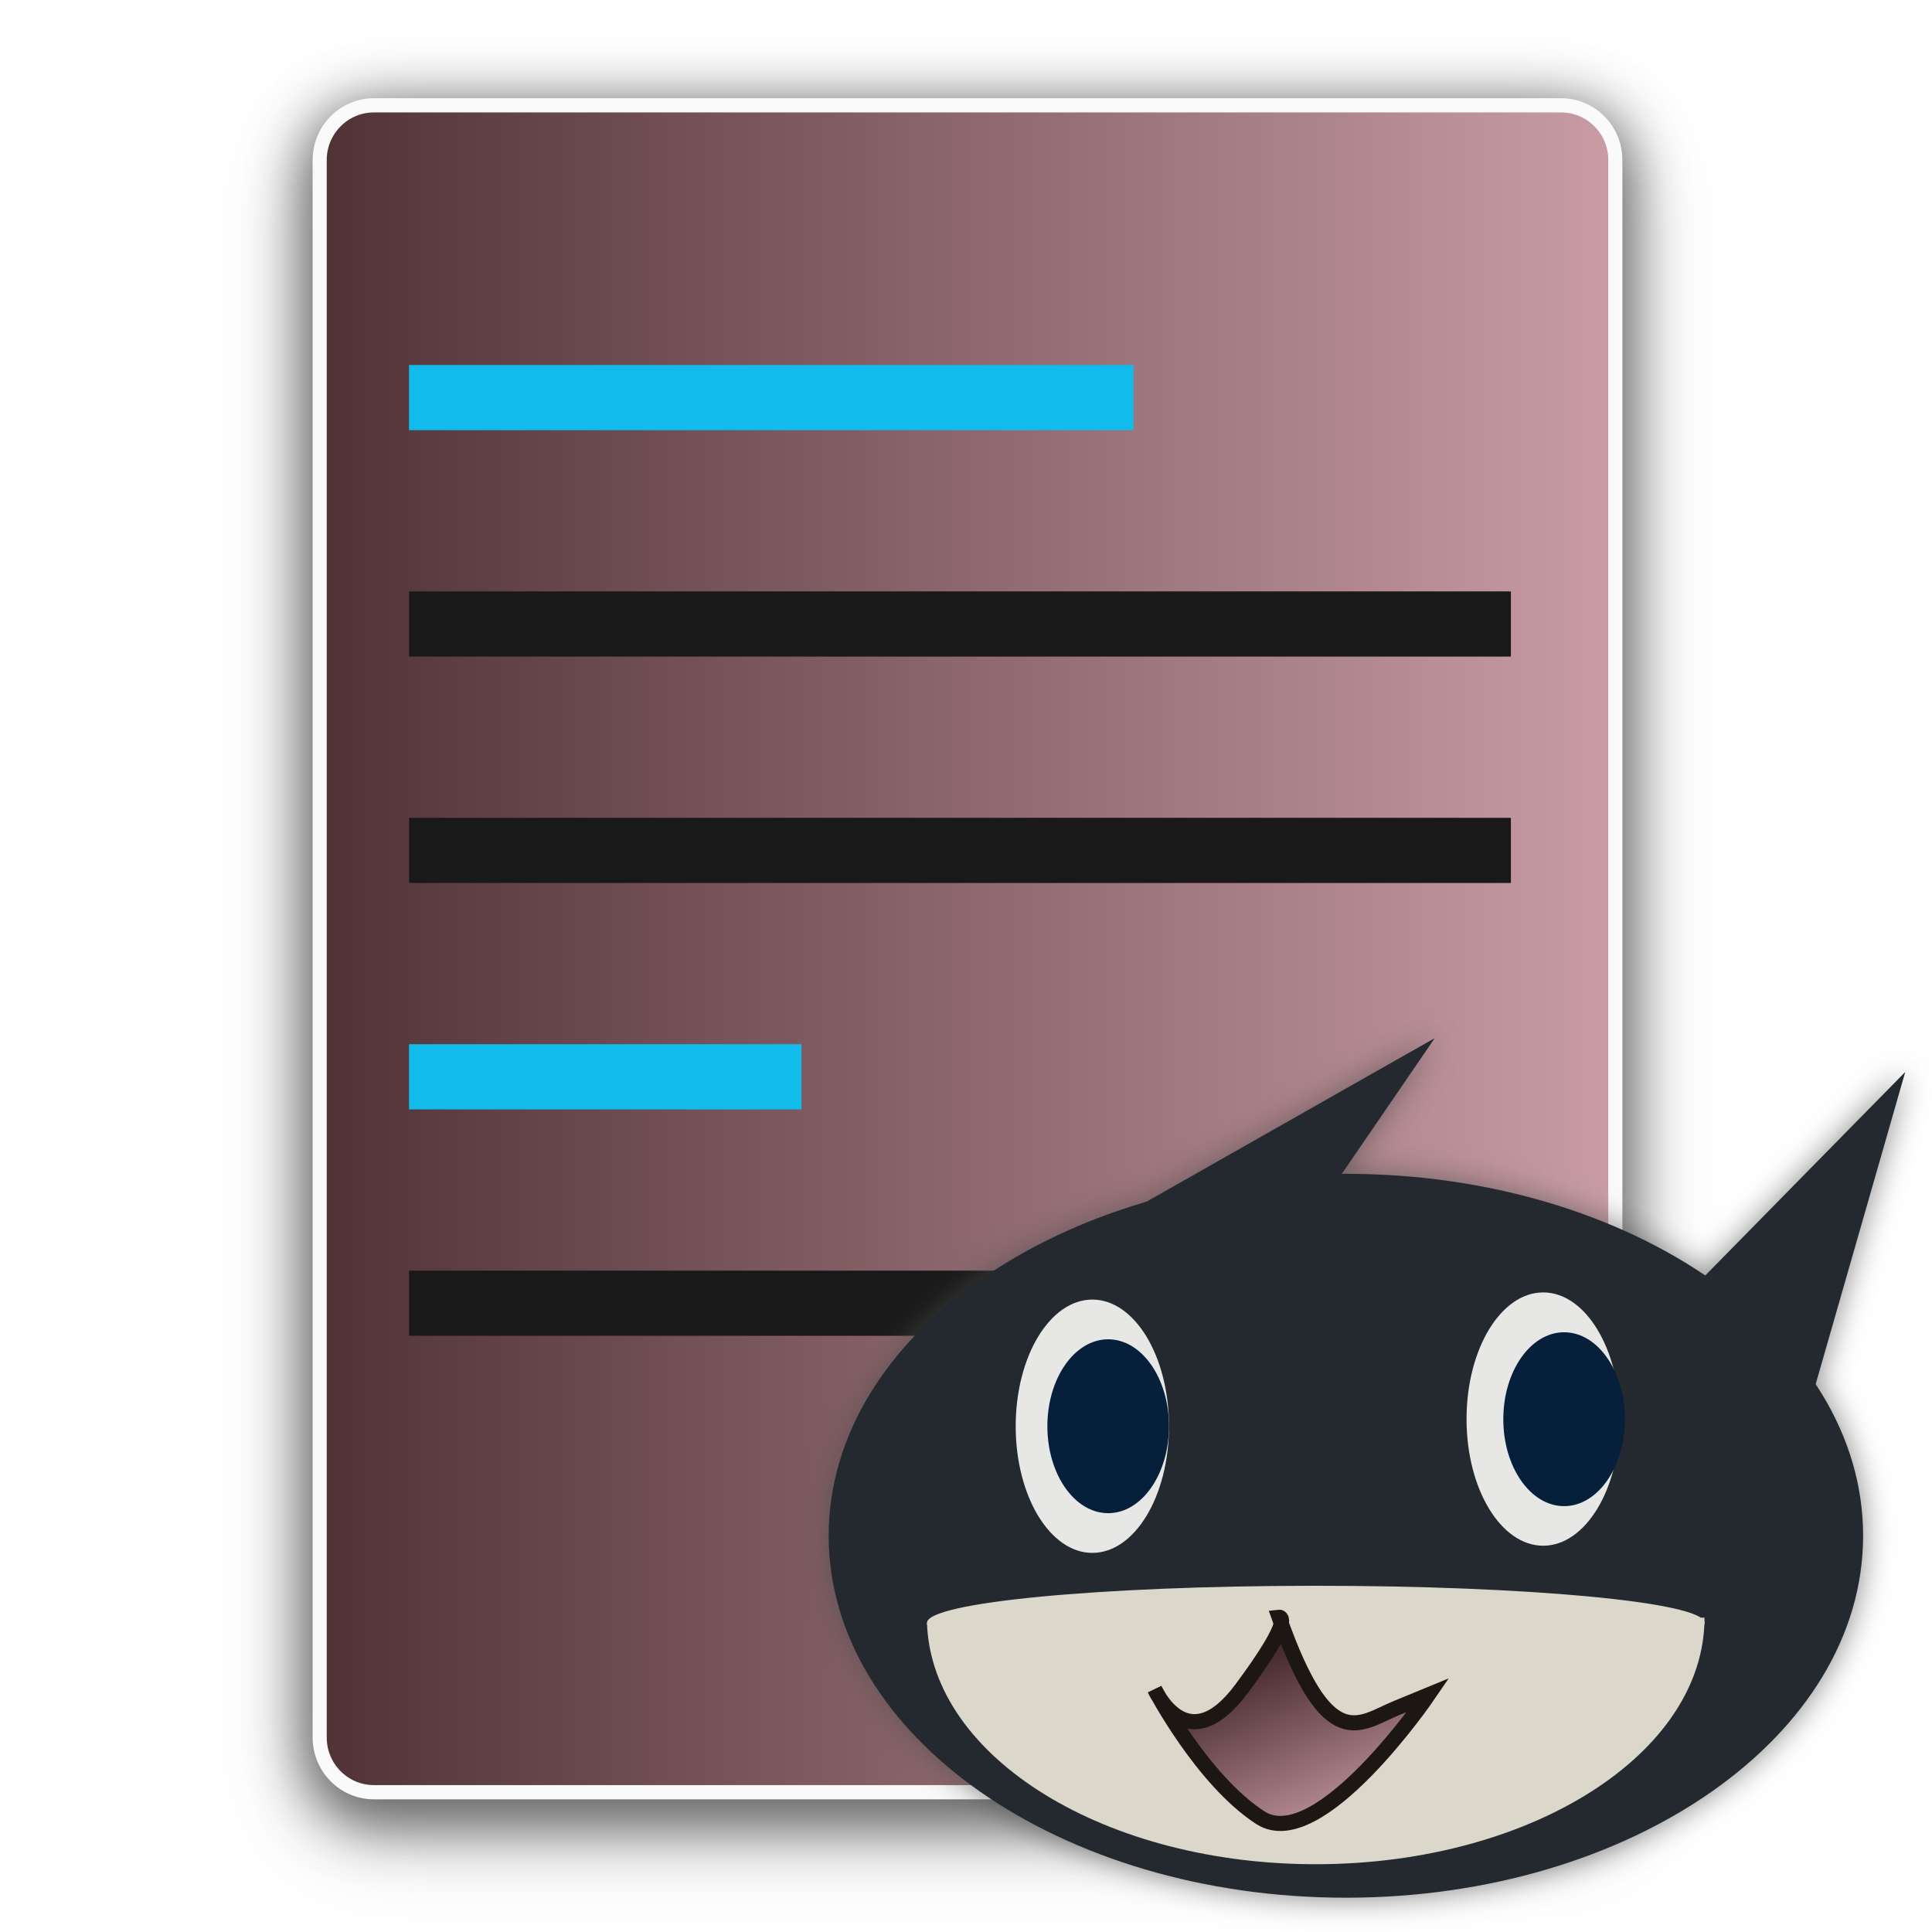
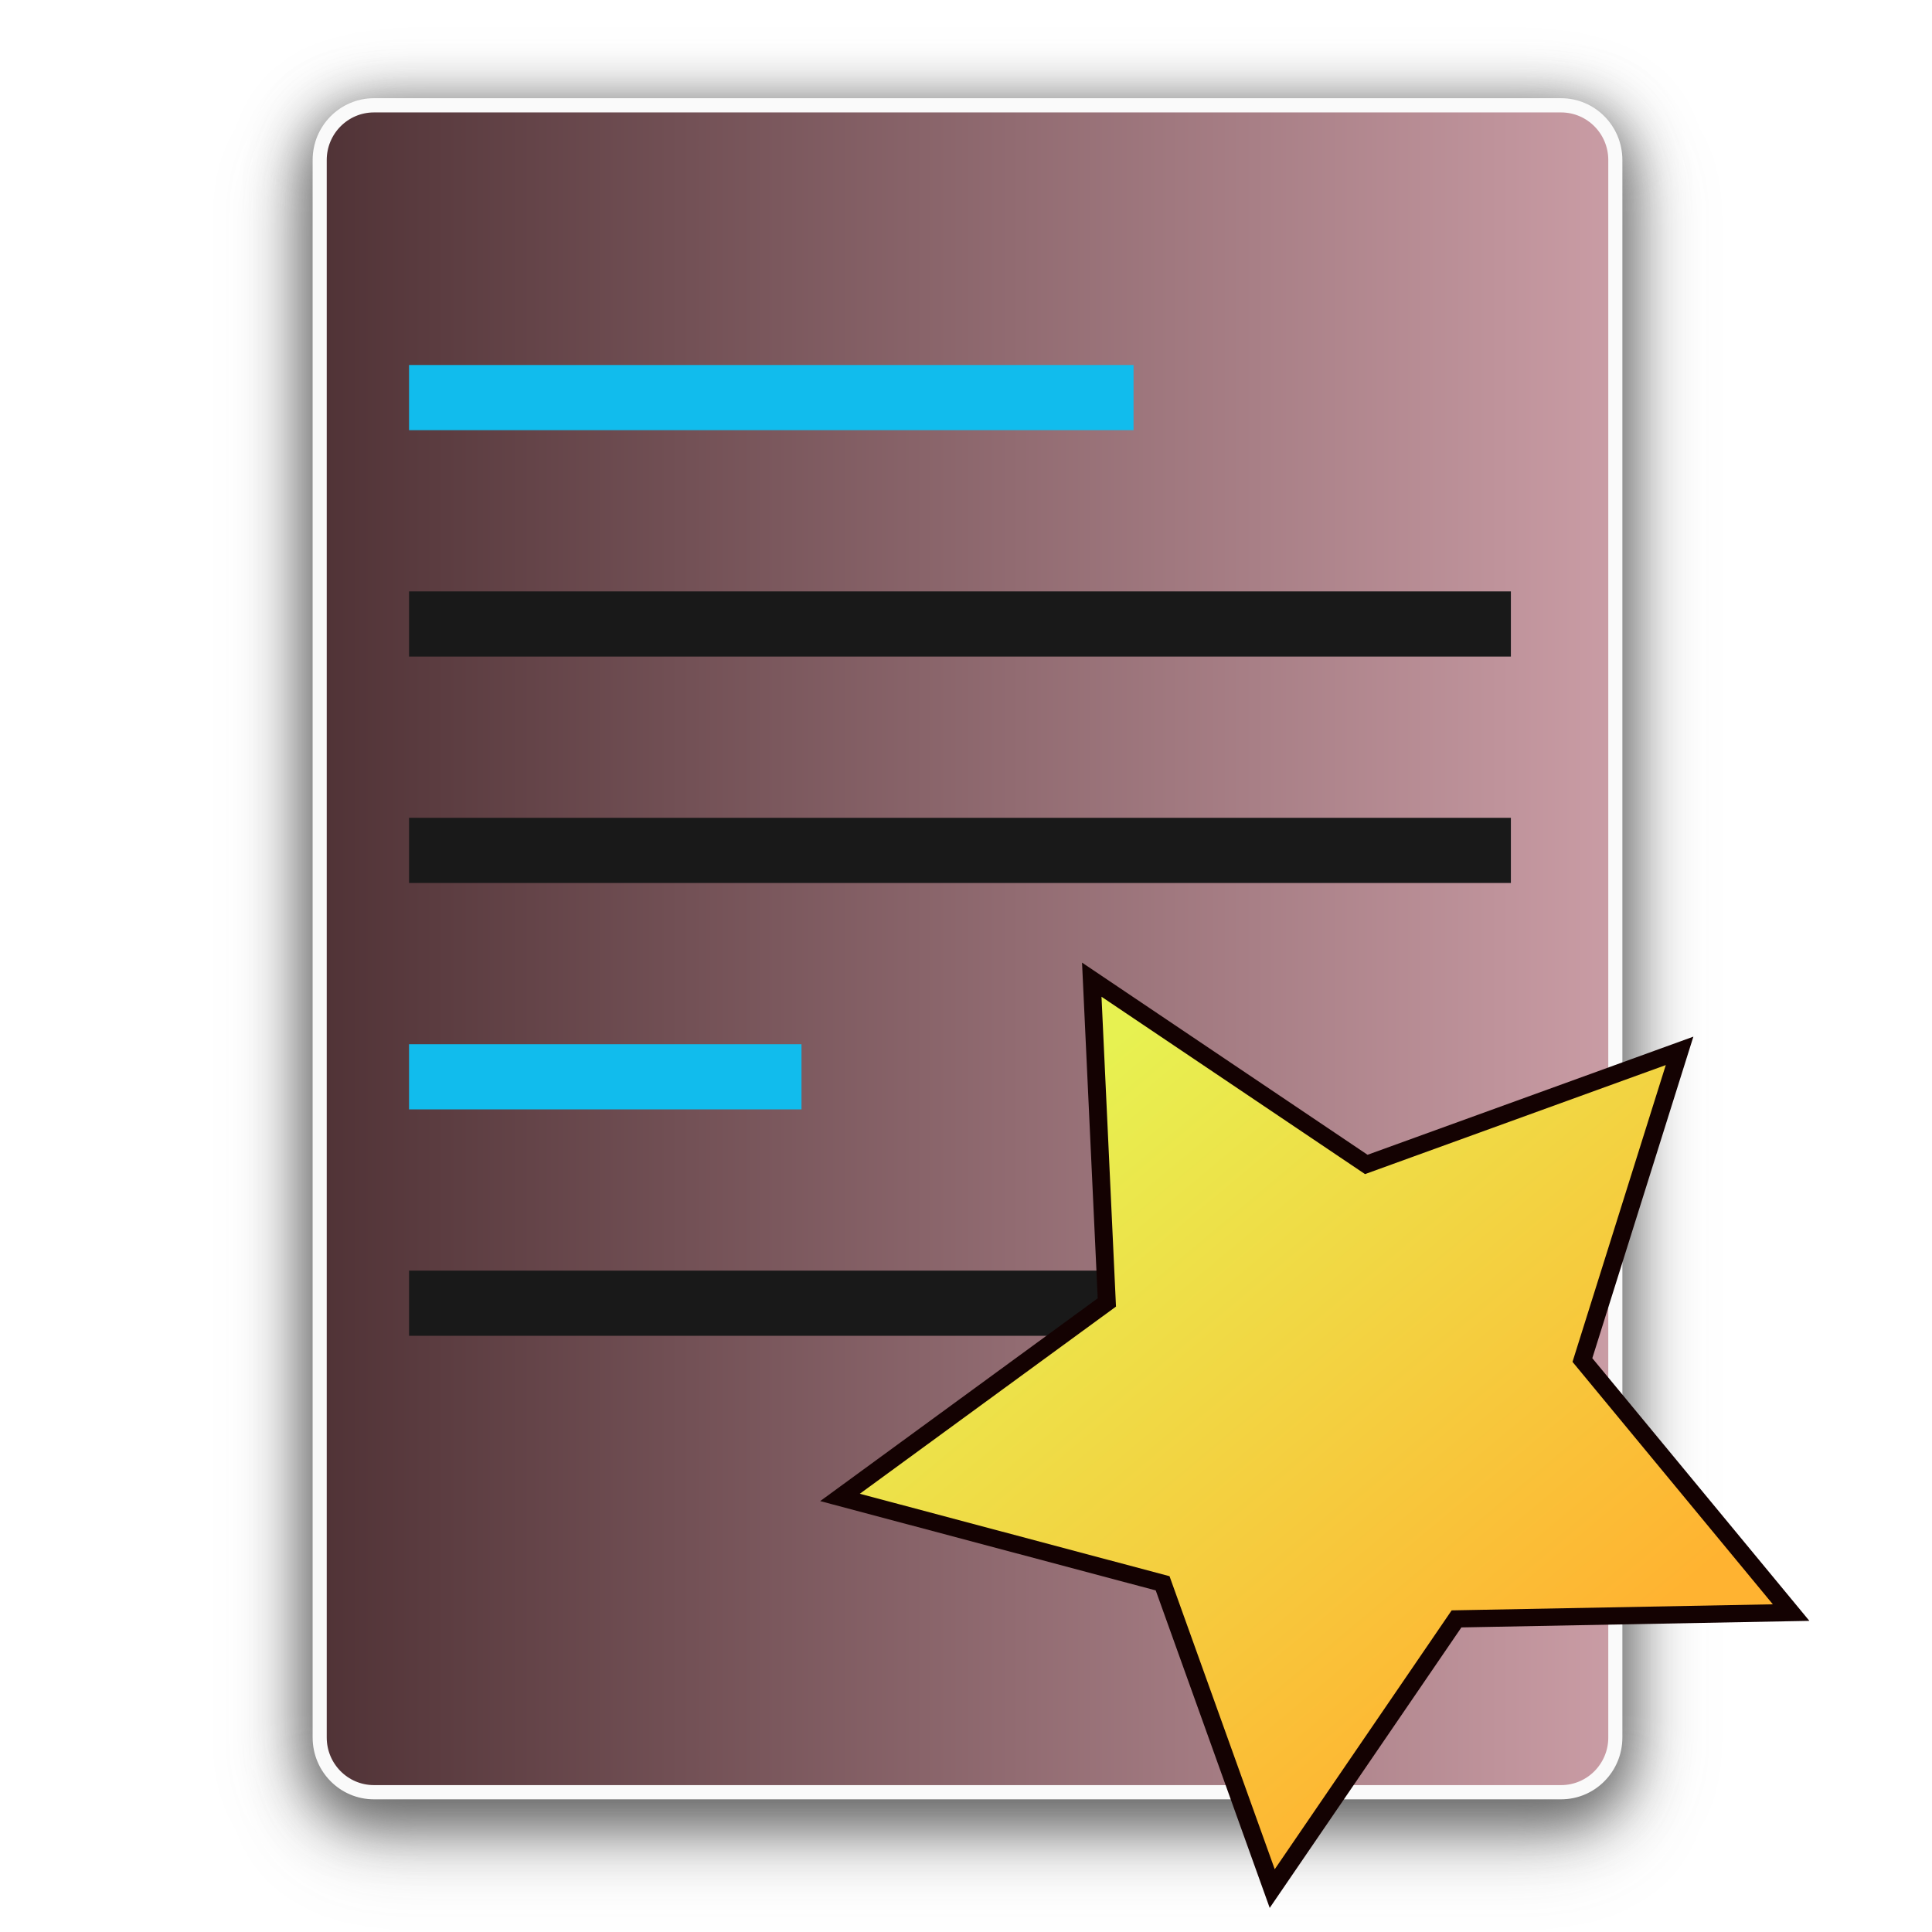
<svg xmlns="http://www.w3.org/2000/svg" xmlns:xlink="http://www.w3.org/1999/xlink" width="128px" height="128px" viewBox="0 0 128 128" version="1.1" id="SVGRoot">
  <defs id="defs2280">
-     <linearGradient xlink:href="#linearGradient2003" id="linearGradient2005" x1="72.643" y1="275.531" x2="78.646" y2="289" gradientUnits="userSpaceOnUse" gradientTransform="translate(9.742292,-165.5039)" />
+     <linearGradient id="linearGradient1075">
+       <stop style="stop-color:#e7f151;stop-opacity:1;" offset="0" id="stop1071" />
+       <stop style="stop-color:#ffb331;stop-opacity:1;" offset="1" id="stop1073" />
+     </linearGradient>
    <linearGradient id="linearGradient2003">
      <stop style="stop-color:#44282b;stop-opacity:1" offset="0" id="stop1999" />
      <stop style="stop-color:#d6a7b0;stop-opacity:1" offset="1" id="stop2001" />
    </linearGradient>
-     <filter style="color-interpolation-filters:sRGB" id="filter1976">
+     <filter style="color-interpolation-filters:sRGB" id="filter1976" x="-0.034" y="-0.042" width="1.067" height="1.084">
      <feFlood flood-opacity="0.686" flood-color="rgb(77,77,77)" result="flood" id="feFlood1966" />
      <feComposite in="flood" in2="SourceGraphic" operator="in" result="composite1" id="feComposite1968" />
      <feGaussianBlur in="composite1" stdDeviation="1" result="blur" id="feGaussianBlur1970" />
      <feOffset dx="0" dy="0" result="offset" id="feOffset1972" />
      <feComposite in="SourceGraphic" in2="offset" operator="over" result="composite2" id="feComposite1974" />
    </filter>
-     <filter style="color-interpolation-filters:sRGB" id="filter1918">
+     <filter style="color-interpolation-filters:sRGB" id="filter1918" x="-0.117" y="-0.091" width="1.234" height="1.199">
      <feFlood flood-opacity="0.686" flood-color="rgb(77,77,77)" result="flood" id="feFlood1908" />
      <feComposite in="flood" in2="SourceGraphic" operator="in" result="composite1" id="feComposite1910" />
      <feGaussianBlur in="composite1" stdDeviation="2" result="blur" id="feGaussianBlur1912" />
      <feOffset dx="0" dy="1" result="offset" id="feOffset1914" />
      <feComposite in="SourceGraphic" in2="offset" operator="over" result="fbSourceGraphic" id="feComposite1916" />
      <feColorMatrix result="fbSourceGraphicAlpha" in="fbSourceGraphic" values="0 0 0 -1 0 0 0 0 -1 0 0 0 0 -1 0 0 0 0 1 0" id="feColorMatrix1920" />
      <feFlood id="feFlood1922" flood-opacity="0.686" flood-color="rgb(77,77,77)" result="flood" in="fbSourceGraphic" />
      <feComposite in2="fbSourceGraphic" id="feComposite1924" in="flood" operator="in" result="composite1" />
      <feGaussianBlur id="feGaussianBlur1926" in="composite1" stdDeviation="2" result="blur" />
      <feOffset id="feOffset1928" dx="0" dy="1" result="offset" />
      <feComposite in2="offset" id="feComposite1930" in="fbSourceGraphic" operator="over" result="composite2" />
    </filter>
    <linearGradient xlink:href="#linearGradient2003" id="linearGradient858" x1="12.5" y1="62.5" x2="115.7" y2="62.5" gradientUnits="userSpaceOnUse" />
+     <linearGradient xlink:href="#linearGradient1075" id="linearGradient1077" x1="58.198" y1="63.103" x2="87.579" y2="97.018" gradientUnits="userSpaceOnUse" />
  </defs>
  <g id="layer1">
    <rect style="display:inline;fill:url(#linearGradient858);fill-opacity:1.0;stroke:#fafafa;stroke-width:0.936;stroke-miterlimit:4;stroke-dasharray:none;stroke-opacity:1;filter:url(#filter1918);enable-background:new" id="rect702" width="86" height="111.009" x="21.1" y="6.996" ry="3.601" transform="matrix(0.9981441,0,0,1.006775,0.1189602,-0.06551984)" />
    <rect style="display:inline;fill:#11bced;fill-opacity:1;stroke:#11bced;stroke-width:0.592;stroke-miterlimit:4;stroke-dasharray:none;stroke-opacity:1;enable-background:new" id="rect1627-9" width="25.408" height="3.726" x="27.396" y="69.478" ry="1.863" rx="0" />
    <rect style="display:inline;fill:#191919;fill-opacity:1;stroke:#191919;stroke-width:0.948;stroke-miterlimit:4;stroke-dasharray:none;stroke-opacity:1;enable-background:new" id="rect1627-9-3" width="72.052" height="3.37" x="27.574" y="84.656" ry="1.685" rx="0" />
-     <g transform="translate(3.72355,-165.7775)" id="g1940" style="display:inline;fill:#23292e;fill-opacity:1;filter:url(#filter1976);enable-background:new">
-       <ellipse ry="23.979" rx="34.267" cy="267.526" cx="85.445" id="path463-2-6-0" style="display:inline;fill:#23292e;fill-opacity:1;stroke-width:5.618;enable-background:new" />
-       <path transform="matrix(-12.83912,15.98584,-5.214715,-4.975967,3202.745,-1631.893)" d="m 173.906,174.46 -0.826,2.598 -1.837,-2.014 z" id="path475-3-9-2-2" style="display:inline;fill:#23292e;fill-opacity:1;enable-background:new" />
-       <path transform="matrix(-5.766433,15.03589,-5.961795,-2.29509,2153.541,-1936.25)" d="m 173.906,174.46 -0.826,2.598 -1.837,-2.014 z" id="path475-3-6-1-6-3" style="display:inline;fill:#23292e;fill-opacity:1;enable-background:new" />
-     </g>
-     <ellipse style="display:inline;fill:#e7e7e5;fill-opacity:1;stroke-width:5.618;enable-background:new" id="path517-70-8-5" cx="72.37" cy="94.492" rx="5.078" ry="8.391" />
-     <ellipse style="display:inline;fill:#e7e7e5;fill-opacity:1;stroke-width:5.618;enable-background:new" id="path517-7-9-7-9" cx="102.24" cy="94.017" rx="5.078" ry="8.391" />
-     <ellipse style="display:inline;fill:#061f3b;fill-opacity:1;stroke-width:4.146;enable-background:new" id="path517-5-36-9-2" cx="73.419" cy="94.492" rx="4.028" ry="5.76" />
-     <ellipse style="display:inline;fill:#061f3b;fill-opacity:1;stroke-width:4.146;enable-background:new" id="path517-5-3-0-2-2" cx="103.626" cy="94.026" rx="4.028" ry="5.76" />
    <rect style="display:inline;fill:#191919;fill-opacity:1;stroke:#191919;stroke-width:0.948;stroke-miterlimit:4;stroke-dasharray:none;stroke-opacity:1;enable-background:new" id="rect1627" width="72.052" height="3.37" x="27.574" y="39.656" ry="1.685" rx="0" />
    <rect style="display:inline;fill:#11bced;fill-opacity:1;stroke:#11bced;stroke-width:0.786;stroke-miterlimit:4;stroke-dasharray:none;stroke-opacity:1;enable-background:new" id="rect1627-9-7" width="47.214" height="3.532" x="27.493" y="24.575" ry="1.766" rx="0" />
    <rect style="display:inline;fill:#191919;fill-opacity:1;stroke:#191919;stroke-width:0.948;stroke-miterlimit:4;stroke-dasharray:none;stroke-opacity:1;enable-background:new" id="rect1627-9-3-6" width="72.052" height="3.37" x="27.574" y="54.656" ry="1.685" rx="0" />
-     <g style="display:inline;enable-background:new" id="g1995" transform="translate(1.723551,-163.7775)">
-       <path d="M 111.206,270.952 A 25.76,16.334 0 0 1 85.719,287.286 25.76,16.334 0 0 1 59.691,271.299 L 85.445,270.952 Z" id="path513-2-1-7" style="display:inline;fill:#dcd7cb;fill-opacity:1;stroke-width:6.668;enable-background:new" />
-       <path d="m 111.211,271.299 a 25.76,2.459 0 0 1 -25.696,2.459 25.76,2.459 0 0 1 -25.825,-2.447 25.76,2.459 0 0 1 25.566,-2.472 25.76,2.459 0 0 1 25.953,2.435" id="path513-2-1-7-1" style="display:inline;fill:#dcd7cb;fill-opacity:1;stroke-width:6.668;enable-background:new" />
-     </g>
-     <path style="display:inline;fill:url(#linearGradient2005);fill-opacity:1;fill-rule:nonzero;stroke:#1d1714;stroke-width:1px;stroke-linecap:butt;stroke-linejoin:miter;stroke-opacity:1;enable-background:new" d="m 76.501,111.921 c 0,0 2.129,4.848 5.753,-0.031 3.624,-4.878 2.487,-4.746 2.487,-4.746 3.245,9.247 5.347,7.02 7.76,6.027 l 2.125,-0.875 c 0,0 -7.25,10.635 -11.125,8.13 -3.875,-2.505 -7,-8.505 -7,-8.505 z" id="path1997" />
+   </g>
+   <g id="layer2">
+     <path style="display:inline;fill:url(#linearGradient1077);fill-opacity:1;stroke:#140202;stroke-opacity:1" id="path366" d="M 70.355,109.374 64.218,91.668 46.152,86.687 61.095,75.378 60.25,56.657 75.623,67.374 93.166,60.786 87.725,78.718 99.412,93.366 80.676,93.732 Z" transform="matrix(1.183122,0,0,1.14227,1.049448,0.1883652)" />
  </g>
</svg>
